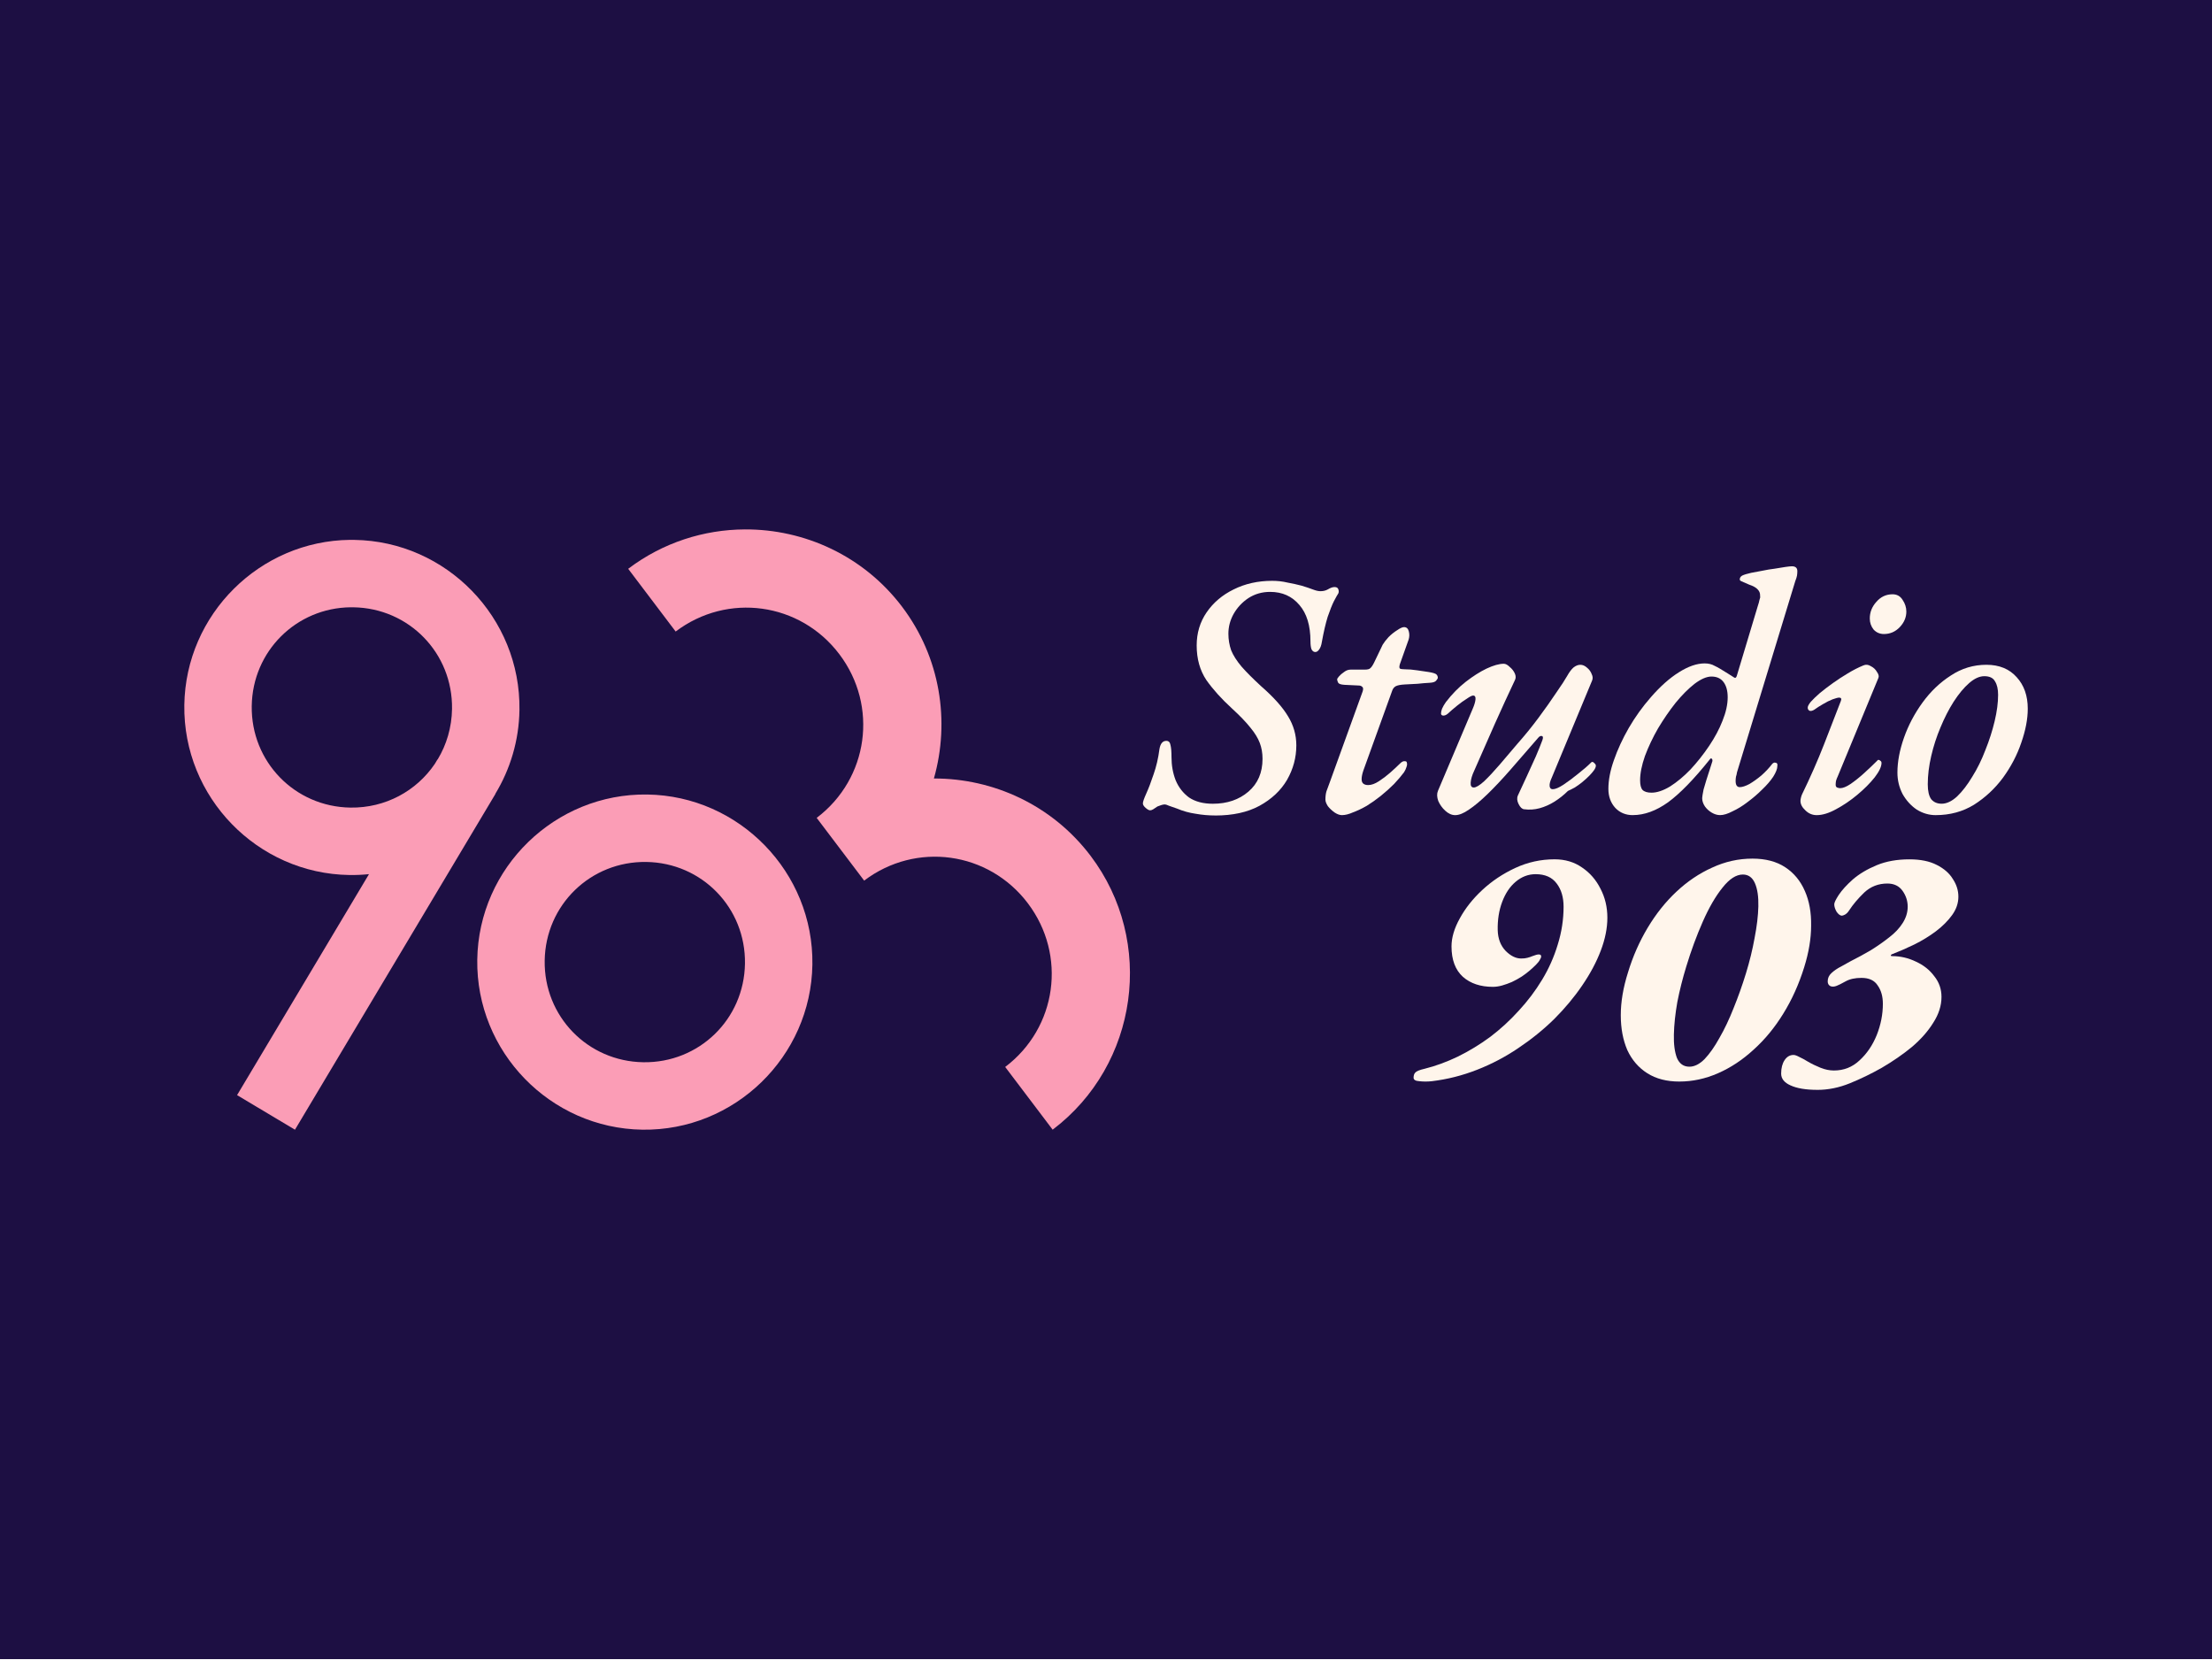
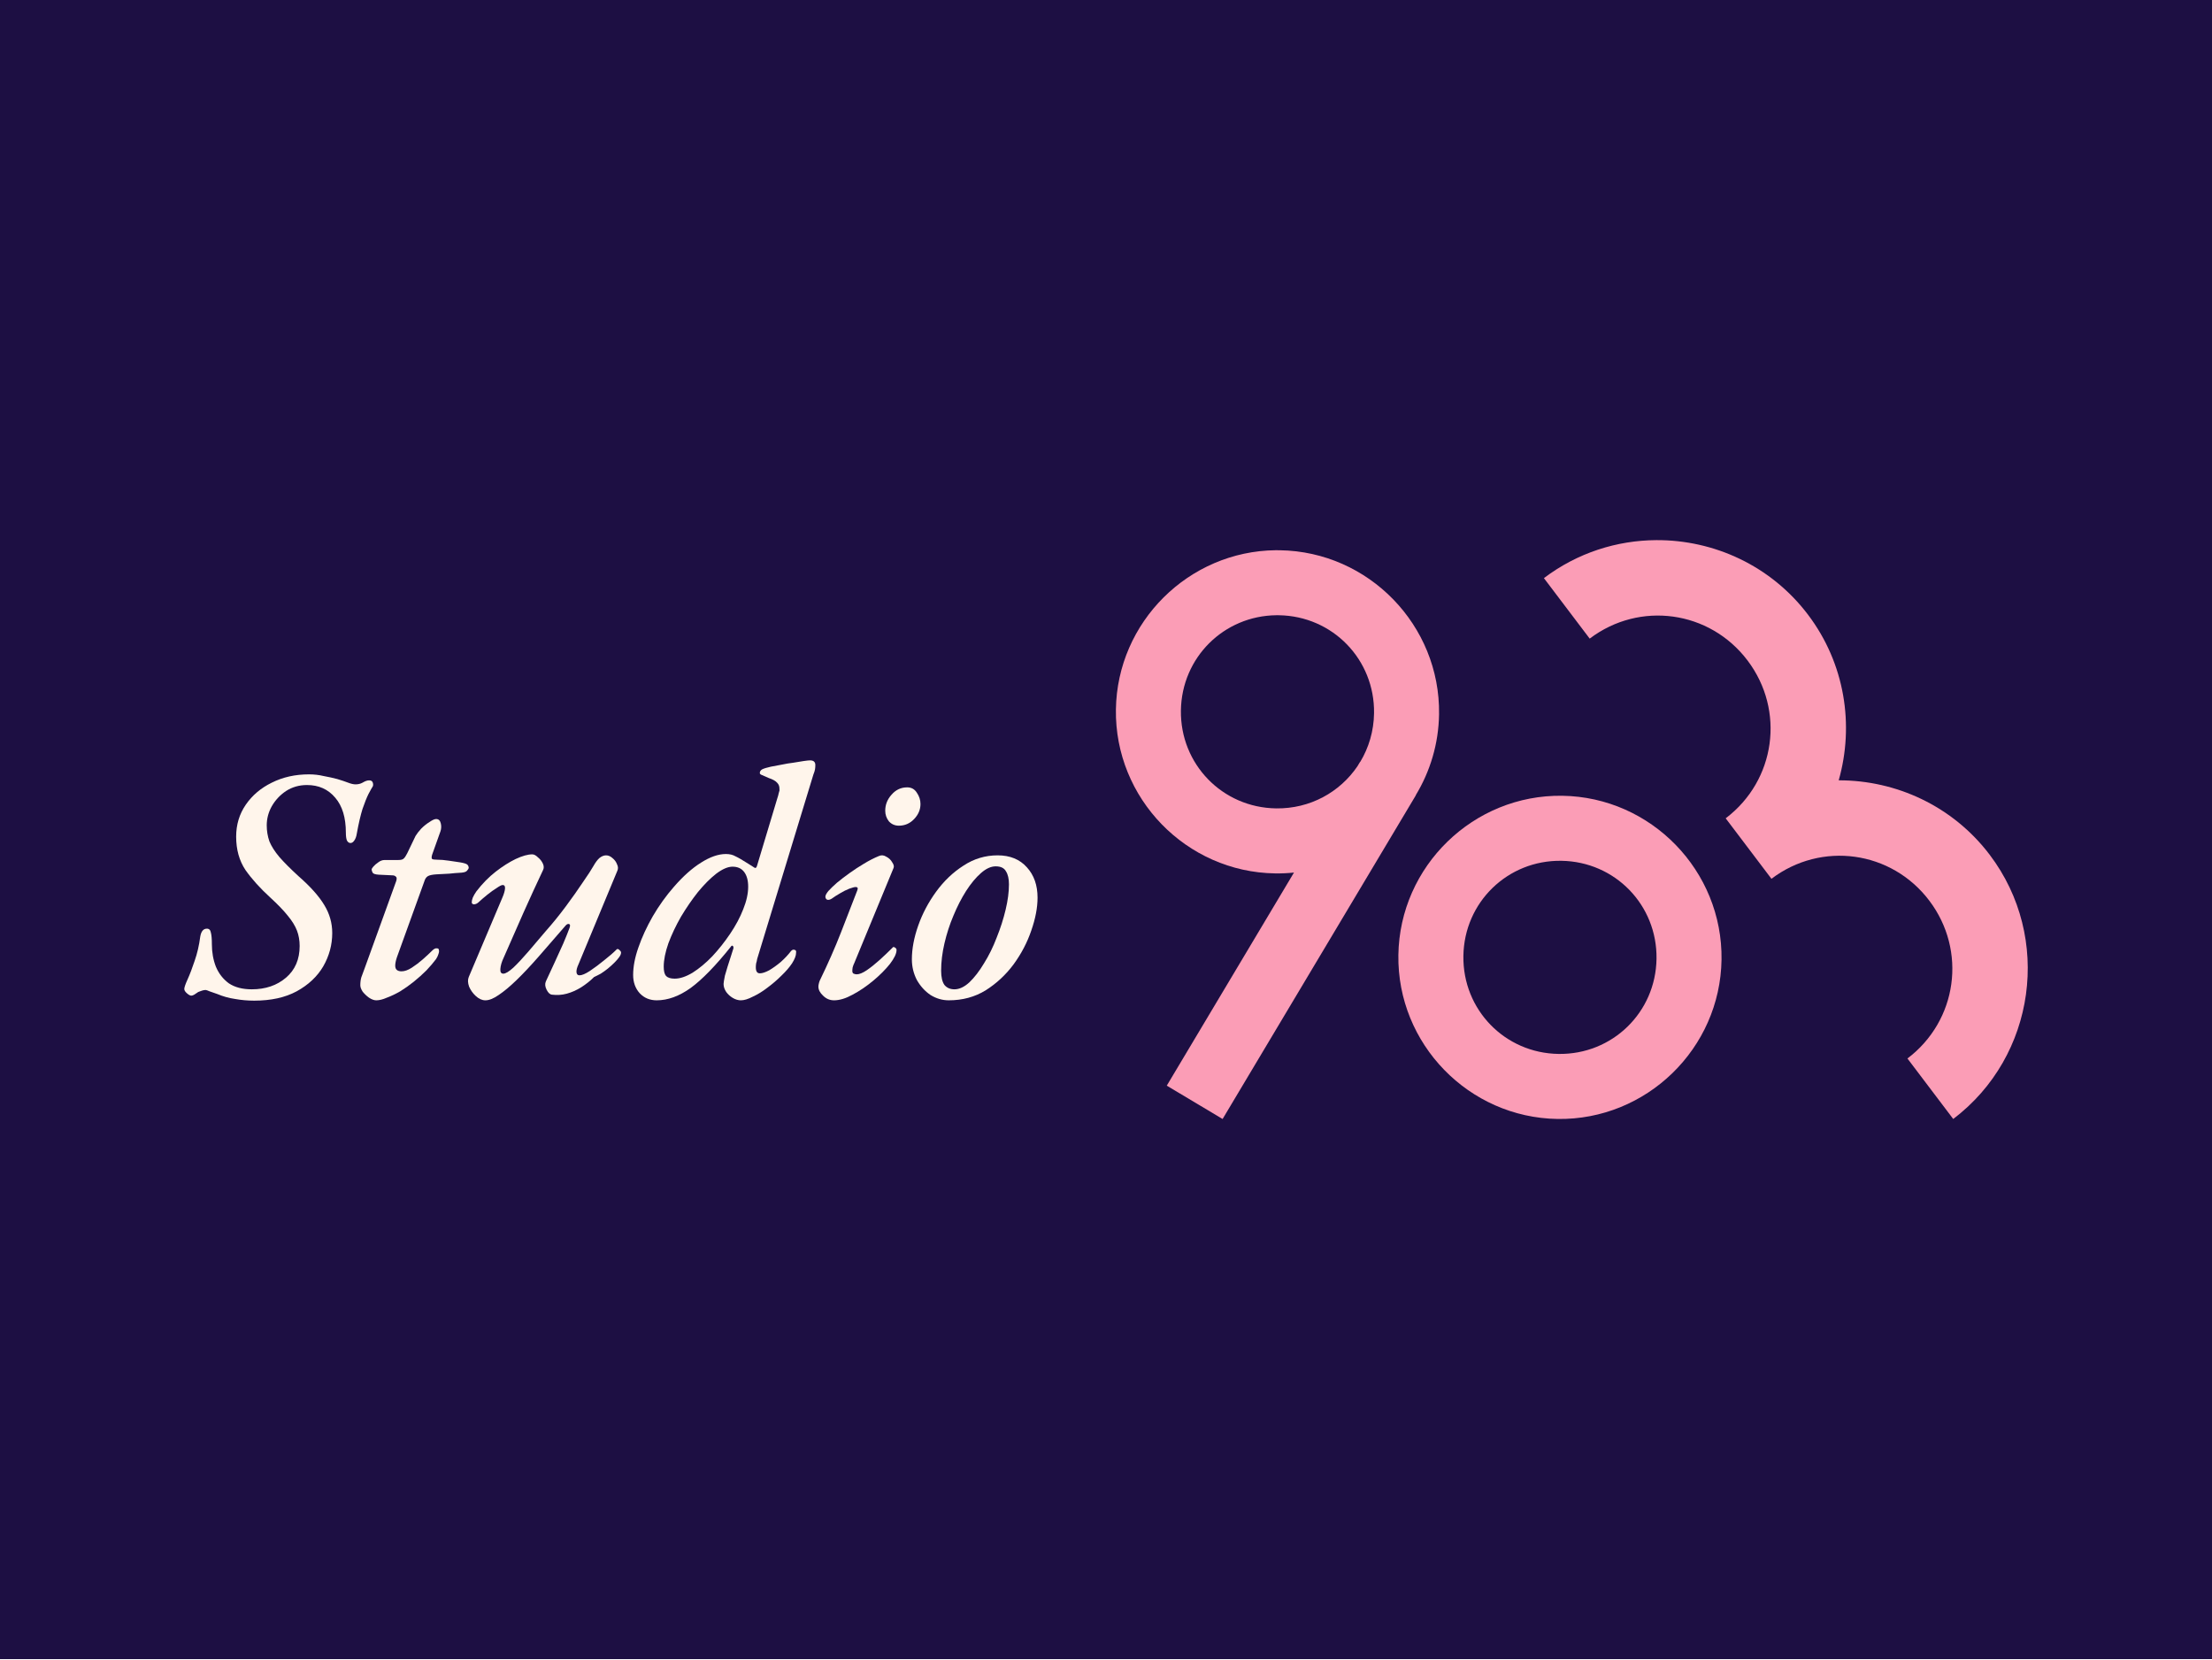
<svg xmlns="http://www.w3.org/2000/svg" width="1200" height="900" version="1.1" viewBox="0 0 1200 900">
  <rect width="1200" height="900" fill="#1d0f43" />
-   <g transform="matrix(4.0001 0 0 4.0001 99.986 287.18)" fill="#fb9db6">
-     <path d="m62.789 35.952c-12.497-0.183-22.874 9.898-23.058 22.394-0.183 12.497 9.896 22.875 22.392 23.058 12.497 0.183 22.874-9.896 23.058-22.392 0.183-12.497-9.896-22.877-22.392-23.06zm-0.134 9.146c7.555 0.111 13.493 6.225 13.382 13.78-0.111 7.555-6.225 13.491-13.78 13.38-7.555-0.111-13.493-6.223-13.382-13.778 0.111-7.555 6.225-13.493 13.78-13.382z" />
-     <path d="m76.017 5.6692e-4c-5.532 0.027-11.094 1.767-15.818 5.342l6.438 8.508c7.029-5.32 16.879-3.957 22.199 3.072 5.312 7.019 3.959 16.853-3.045 22.177-0.009 0.007-0.019 0.014-0.028 0.021l6.439 8.507c7.028-5.32 16.879-3.957 22.198 3.072 5.32 7.029 3.958 16.88-3.072 22.199l6.438 8.507c11.627-8.799 13.941-25.52 5.141-37.144-5.207-6.88-13.189-10.499-21.246-10.483 2.204-7.751 0.889-16.414-4.318-23.295-5.224-6.903-13.24-10.523-21.325-10.483z" />
-     <path d="m22.476 1.418c-12.234 0.134-22.294 10.092-22.474 22.393-0.183 12.497 9.896 22.875 22.392 23.058 0.896 0.013 1.781-0.028 2.652-0.118l-17.89 29.968 7.852 4.689 27.186-45.533-0.017-0.009c2.022-3.335 3.215-7.226 3.275-11.385 0.183-12.497-9.896-22.875-22.392-23.058-0.195-0.002-0.391-0.007-0.585-0.004zm0.097 9.144c0.117-0.001 0.235-5e-4 0.353 0.001 7.555 0.111 13.493 6.225 13.382 13.78-0.037 2.52-0.745 4.858-1.948 6.853l-0.019-0.01-0.368 0.615c-2.472 3.645-6.67 5.994-11.446 5.924-7.555-0.111-13.493-6.225-13.382-13.78 0.109-7.437 6.036-13.308 13.428-13.384z" />
-   </g>
-   <g transform="matrix(.29241 0 0 .29241 1.1543 157.01)">
-     <g transform="matrix(13.68 0 0 13.68 338 445.18)" fill="#fff5eb">
-       <path d="m169.19 74.828c-0.593 0.062-1.154 0.062-1.684 0-0.53-0.031-0.795-0.188-0.795-0.469 0-0.312 0.078-0.547 0.234-0.703 0.156-0.188 0.577-0.359 1.263-0.516 1.496-0.375 2.992-0.922 4.489-1.641 1.527-0.75 2.993-1.64 4.395-2.671 1.403-1.062 2.697-2.25 3.882-3.562 1.216-1.312 2.275-2.719 3.18-4.218 0.904-1.5 1.605-3.078 2.104-4.734 0.53-1.687 0.795-3.406 0.795-5.156 0-1.281-0.312-2.328-0.935-3.14-0.624-0.844-1.575-1.265-2.853-1.265-0.998 0-1.902 0.344-2.712 1.031-0.78 0.656-1.387 1.562-1.824 2.718-0.436 1.156-0.639 2.437-0.608 3.843 0.031 1.156 0.39 2.094 1.076 2.812 0.686 0.687 1.387 1.031 2.104 1.031 0.343 0 0.624-0.031 0.842-0.094 0.249-0.062 0.483-0.141 0.701-0.234 0.78-0.312 1.169-0.297 1.169 0.047 0 0.125-0.062 0.281-0.187 0.469-0.093 0.188-0.265 0.406-0.514 0.656-0.624 0.625-1.263 1.156-1.917 1.593-0.437 0.281-0.889 0.531-1.357 0.75-0.436 0.187-0.872 0.344-1.309 0.469-0.436 0.125-0.857 0.187-1.262 0.187-1.684 0-3.04-0.453-4.069-1.359-1.029-0.937-1.543-2.312-1.543-4.125 0-1.187 0.374-2.453 1.122-3.796 0.749-1.375 1.762-2.656 3.04-3.843 1.309-1.219 2.806-2.219 4.489-3 1.684-0.781 3.46-1.172 5.331-1.172 1.434 0 2.681 0.375 3.741 1.125 1.06 0.719 1.886 1.672 2.478 2.859 0.624 1.187 0.936 2.5 0.936 3.937 0 1.406-0.297 2.89-0.889 4.453s-1.434 3.14-2.525 4.734c-1.06 1.562-2.323 3.078-3.788 4.546-1.465 1.437-3.086 2.75-4.863 3.937-1.746 1.187-3.616 2.172-5.612 2.953-1.995 0.781-4.037 1.297-6.125 1.547z" />
-       <path d="m202.76 74.875c-1.714 0-3.164-0.375-4.348-1.125-1.185-0.75-2.089-1.797-2.713-3.14-0.592-1.375-0.888-2.953-0.888-4.734 0-1.812 0.327-3.75 0.982-5.812 0.655-2.156 1.543-4.171 2.665-6.046 1.123-1.875 2.416-3.5 3.882-4.875 1.496-1.406 3.117-2.5 4.863-3.281 1.746-0.812 3.569-1.219 5.471-1.219 1.777 0 3.258 0.391 4.442 1.172 1.185 0.781 2.074 1.859 2.666 3.234 0.592 1.344 0.873 2.906 0.842 4.687 0 1.75-0.312 3.625-0.936 5.624-0.717 2.312-1.667 4.421-2.852 6.327-1.154 1.875-2.494 3.5-4.022 4.874-1.496 1.375-3.102 2.437-4.816 3.187-1.715 0.75-3.461 1.125-5.238 1.125zm1.357-2.015c0.685 0 1.371-0.344 2.057-1.031 0.686-0.719 1.356-1.672 2.011-2.859 0.686-1.187 1.325-2.531 1.917-4.031 0.624-1.531 1.185-3.109 1.684-4.734 0.498-1.625 0.888-3.218 1.169-4.781 0.311-1.594 0.483-3.031 0.514-4.312 0.031-1.312-0.125-2.359-0.468-3.14-0.343-0.781-0.888-1.172-1.636-1.172-0.904 0-1.824 0.594-2.759 1.781-0.935 1.156-1.824 2.687-2.666 4.593-0.841 1.906-1.59 3.937-2.244 6.093-0.499 1.625-0.904 3.234-1.216 4.828-0.281 1.594-0.437 3.062-0.468 4.406-0.031 1.312 0.109 2.375 0.421 3.187 0.343 0.781 0.904 1.172 1.684 1.172z" />
-       <path d="m221.47 76c-1.559 0-2.774-0.203-3.647-0.609-0.842-0.375-1.263-0.906-1.263-1.593 0-0.75 0.156-1.359 0.468-1.828s0.717-0.703 1.216-0.703c0.187 0 0.452 0.094 0.795 0.281 0.342 0.156 0.717 0.359 1.122 0.609 0.53 0.312 1.107 0.594 1.73 0.844 0.624 0.25 1.231 0.375 1.824 0.375 1.34 0 2.494-0.453 3.46-1.359 0.998-0.906 1.777-2.047 2.338-3.421 0.561-1.406 0.842-2.828 0.842-4.265 0-1-0.234-1.828-0.701-2.484-0.437-0.688-1.17-1.031-2.198-1.031-0.873 0-1.59 0.156-2.151 0.469s-0.967 0.516-1.216 0.609c-0.312 0.125-0.592 0.141-0.842 0.047-0.249-0.125-0.374-0.344-0.374-0.656 0-0.437 0.171-0.812 0.514-1.125 0.375-0.344 0.811-0.64 1.31-0.89 0.499-0.281 0.919-0.516 1.262-0.703 0.936-0.469 1.855-0.969 2.759-1.5 0.904-0.562 1.73-1.141 2.479-1.734 0.779-0.594 1.387-1.234 1.823-1.922 0.468-0.719 0.702-1.469 0.702-2.25 0-0.781-0.234-1.5-0.702-2.156-0.467-0.656-1.153-0.984-2.057-0.984-1.216 0-2.26 0.406-3.133 1.219-0.842 0.812-1.528 1.625-2.058 2.437-0.156 0.25-0.343 0.437-0.561 0.562-0.187 0.094-0.327 0.141-0.421 0.141-0.218 0-0.452-0.172-0.701-0.515-0.218-0.375-0.327-0.719-0.327-1.031 0-0.219 0.202-0.64 0.607-1.265 0.437-0.656 1.076-1.359 1.918-2.109 0.873-0.75 1.948-1.391 3.226-1.922 1.278-0.531 2.759-0.797 4.443-0.797 1.496 0 2.727 0.25 3.694 0.75 0.997 0.5 1.73 1.141 2.198 1.922 0.498 0.75 0.748 1.547 0.748 2.39 0 0.875-0.281 1.703-0.842 2.484s-1.294 1.516-2.198 2.203c-0.873 0.656-1.839 1.25-2.899 1.781-1.029 0.5-2.026 0.937-2.993 1.312-0.124 0.031-0.202 0.094-0.234 0.188 0 0.062 0.063 0.094 0.188 0.094 1.122 0 2.197 0.25 3.226 0.75 1.029 0.469 1.855 1.125 2.479 1.969 0.654 0.812 0.982 1.75 0.982 2.812 0 1.187-0.375 2.359-1.123 3.515-0.717 1.156-1.683 2.25-2.899 3.281-1.216 1-2.572 1.937-4.068 2.812-1.434 0.812-2.884 1.515-4.349 2.109s-2.931 0.89-4.396 0.89z" />
-       <path d="m139.82 38.793c-0.904 0-1.793-0.078-2.665-0.234-0.873-0.125-1.715-0.359-2.526-0.703-0.436-0.156-0.795-0.281-1.075-0.375-0.281-0.125-0.468-0.187-0.561-0.187-0.156 0-0.328 0.031-0.515 0.094s-0.358 0.125-0.514 0.188c-0.187 0.125-0.374 0.25-0.561 0.375-0.156 0.094-0.296 0.141-0.421 0.141-0.156 0-0.359-0.109-0.608-0.328-0.249-0.219-0.374-0.422-0.374-0.609 0-0.219 0.156-0.672 0.468-1.359 0.311-0.687 0.639-1.547 0.982-2.578 0.374-1.062 0.639-2.203 0.795-3.421 0.124-0.75 0.436-1.125 0.935-1.125 0.312 0 0.499 0.188 0.561 0.562 0.093 0.344 0.14 0.89 0.14 1.64 0 1.125 0.187 2.172 0.561 3.14 0.406 0.969 1.014 1.75 1.824 2.344 0.842 0.562 1.917 0.844 3.227 0.844 1.933 0 3.538-0.547 4.816-1.64s1.917-2.578 1.917-4.453c0-0.781-0.124-1.5-0.374-2.156-0.249-0.656-0.67-1.344-1.262-2.062-0.593-0.75-1.434-1.625-2.525-2.625-1.403-1.281-2.557-2.562-3.461-3.843-0.873-1.312-1.309-2.875-1.309-4.687 0-1.687 0.452-3.187 1.356-4.5 0.904-1.312 2.12-2.344 3.647-3.093 1.559-0.781 3.305-1.172 5.238-1.172 0.717 0 1.403 0.078 2.057 0.234 0.686 0.125 1.325 0.266 1.918 0.422 0.623 0.187 1.137 0.359 1.543 0.516 0.405 0.156 0.748 0.234 1.028 0.234 0.375 0 0.702-0.078 0.982-0.234 0.156-0.094 0.312-0.172 0.468-0.234 0.156-0.062 0.312-0.094 0.468-0.094 0.28 0 0.452 0.109 0.514 0.328 0.062 0.187 0.062 0.359 0 0.516-0.125 0.187-0.327 0.547-0.608 1.078-0.249 0.5-0.53 1.203-0.842 2.109-0.28 0.906-0.545 2.047-0.794 3.421-0.063 0.438-0.188 0.781-0.375 1.031-0.155 0.219-0.327 0.328-0.514 0.328-0.218 0-0.39-0.125-0.514-0.375-0.094-0.25-0.141-0.609-0.141-1.078 0-2.125-0.498-3.765-1.496-4.921-0.998-1.187-2.323-1.781-3.975-1.781-1.091 0-2.073 0.281-2.946 0.844-0.842 0.562-1.512 1.281-2.011 2.156-0.467 0.844-0.701 1.734-0.701 2.672 0 0.781 0.125 1.531 0.374 2.25 0.281 0.687 0.748 1.422 1.403 2.203 0.655 0.75 1.543 1.64 2.665 2.672 1.684 1.469 2.9 2.828 3.648 4.078 0.748 1.219 1.122 2.531 1.122 3.937 0 1.656-0.421 3.218-1.262 4.687-0.842 1.437-2.089 2.609-3.741 3.515-1.621 0.875-3.617 1.312-5.986 1.312z" />
-       <path d="m157 38.746c-0.312 0-0.655-0.125-1.029-0.375-0.343-0.25-0.639-0.531-0.888-0.844-0.219-0.344-0.328-0.64-0.328-0.89 0-0.438 0.047-0.812 0.141-1.125 0.124-0.344 0.28-0.765 0.467-1.266l4.443-12.28c0.093-0.312 0.078-0.515-0.047-0.609-0.125-0.125-0.281-0.188-0.468-0.188l-1.964-0.094c-0.467-0.031-0.748-0.125-0.841-0.281-0.094-0.188-0.141-0.344-0.141-0.469 0-0.062 0.078-0.188 0.234-0.375 0.187-0.219 0.421-0.422 0.701-0.609 0.281-0.219 0.577-0.328 0.889-0.328h1.917c0.374 0 0.624-0.062 0.748-0.188 0.156-0.125 0.328-0.375 0.515-0.75l1.169-2.437c0.187-0.312 0.452-0.656 0.795-1.031 0.374-0.375 0.764-0.688 1.169-0.937 0.405-0.281 0.717-0.422 0.935-0.422 0.343 0 0.561 0.203 0.655 0.609 0.093 0.375 0.078 0.75-0.047 1.125l-1.169 3.281c-0.094 0.312-0.094 0.516 0 0.609 0.125 0.062 0.327 0.094 0.608 0.094 0.561 0 1.138 0.047 1.73 0.141 0.592 0.094 1.122 0.172 1.59 0.234 0.561 0.094 0.904 0.203 1.029 0.328 0.124 0.125 0.187 0.281 0.187 0.469 0 0.062-0.078 0.188-0.234 0.375-0.125 0.156-0.39 0.25-0.795 0.281-0.592 0.031-1.169 0.078-1.73 0.141-0.53 0.031-1.122 0.062-1.777 0.094-0.53 0.031-0.92 0.109-1.169 0.234-0.218 0.125-0.374 0.312-0.468 0.562l-3.928 10.874c-0.156 0.469-0.234 0.859-0.234 1.172 0 0.281 0.078 0.484 0.234 0.609s0.374 0.188 0.655 0.188c0.436 0 0.919-0.172 1.449-0.516s1.045-0.734 1.544-1.172c0.53-0.469 0.966-0.875 1.309-1.219 0.249-0.25 0.468-0.359 0.655-0.328 0.187 0 0.28 0.062 0.28 0.188 0.063 0.156 0.047 0.359-0.047 0.609-0.062 0.219-0.171 0.453-0.327 0.703-0.374 0.5-0.826 1.031-1.356 1.593-0.53 0.531-1.122 1.062-1.777 1.594-0.623 0.5-1.263 0.953-1.917 1.359-0.655 0.375-1.278 0.672-1.871 0.891-0.561 0.25-1.06 0.375-1.496 0.375z" />
-       <path d="m172.35 38.746c-0.468 0-0.92-0.203-1.356-0.609-0.406-0.375-0.717-0.812-0.936-1.312-0.187-0.531-0.202-0.984-0.046-1.359l4.723-11.155c0.218-0.5 0.342-0.922 0.374-1.266 0.031-0.344-0.078-0.515-0.328-0.515-0.156 0-0.436 0.141-0.841 0.422-0.406 0.25-0.842 0.562-1.31 0.937-0.467 0.375-0.904 0.75-1.309 1.125-0.187 0.156-0.39 0.234-0.608 0.234-0.187-0.031-0.281-0.125-0.281-0.281 0-0.188 0.047-0.406 0.141-0.656 0.124-0.281 0.296-0.578 0.514-0.89 0.842-1.094 1.746-2.015 2.712-2.765 0.967-0.75 1.902-1.344 2.806-1.781 0.935-0.437 1.715-0.656 2.338-0.656 0.25 0 0.515 0.141 0.795 0.422 0.312 0.25 0.546 0.547 0.702 0.89 0.155 0.344 0.155 0.656 0 0.937-0.873 1.843-1.777 3.812-2.713 5.906-0.904 2.062-1.839 4.187-2.805 6.374-0.281 0.594-0.437 1.125-0.468 1.594-0.031 0.437 0.109 0.656 0.421 0.656s0.779-0.281 1.403-0.844c0.623-0.594 1.325-1.344 2.104-2.25 0.779-0.906 1.59-1.859 2.432-2.859 0.997-1.125 1.948-2.297 2.852-3.515 0.904-1.219 1.699-2.344 2.385-3.375 0.717-1.031 1.216-1.797 1.496-2.297 0.281-0.5 0.562-0.875 0.842-1.125 0.312-0.25 0.624-0.375 0.935-0.375 0.312 0 0.608 0.125 0.889 0.375 0.312 0.25 0.53 0.547 0.654 0.89 0.156 0.312 0.172 0.609 0.047 0.891l-5.471 13.17c-0.218 0.469-0.312 0.844-0.281 1.125 0.032 0.281 0.172 0.422 0.421 0.422 0.343 0 0.826-0.203 1.45-0.609 0.655-0.438 1.325-0.937 2.011-1.5 0.717-0.562 1.294-1.062 1.73-1.5 0.062-0.062 0.109-0.094 0.14-0.094 0.125 0 0.234 0.062 0.328 0.188 0.124 0.094 0.187 0.203 0.187 0.328 0 0.188-0.094 0.406-0.281 0.656-0.156 0.219-0.374 0.469-0.655 0.75-0.28 0.281-0.592 0.562-0.935 0.844-0.312 0.25-0.639 0.484-0.982 0.703-0.343 0.188-0.655 0.344-0.935 0.469-0.53 0.531-1.138 1.016-1.824 1.453-0.655 0.406-1.325 0.703-2.011 0.89-0.685 0.188-1.387 0.234-2.104 0.141-0.28-0.031-0.53-0.266-0.748-0.703-0.218-0.438-0.249-0.828-0.094-1.172 0.374-0.812 0.78-1.687 1.216-2.625 0.437-0.937 0.842-1.828 1.216-2.671 0.374-0.875 0.67-1.609 0.888-2.203 0.125-0.344 0.094-0.531-0.093-0.562-0.156-0.031-0.312 0.047-0.468 0.234-1.371 1.594-2.634 3.046-3.787 4.359-1.123 1.281-2.151 2.375-3.087 3.281-0.935 0.906-1.777 1.609-2.525 2.109-0.717 0.5-1.34 0.75-1.87 0.75z" />
-       <path d="m196.45 38.746c-0.966 0-1.761-0.328-2.385-0.984-0.623-0.688-0.935-1.547-0.935-2.578 0-1.187 0.25-2.484 0.748-3.89 0.499-1.437 1.169-2.89 2.011-4.359 0.873-1.5 1.871-2.89 2.993-4.171 1.278-1.469 2.541-2.594 3.788-3.375 1.278-0.812 2.447-1.219 3.507-1.219 0.53 0 0.982 0.109 1.356 0.328 0.405 0.187 0.998 0.531 1.777 1.031 0.499 0.312 0.795 0.5 0.888 0.562 0.094 0.031 0.125 0.047 0.094 0.047 0.125 0 0.218-0.125 0.281-0.375l2.805-9.327c0.125-0.375 0.203-0.656 0.234-0.844 0.062-0.187 0.094-0.297 0.094-0.328 0.031-0.062 0.031-0.109 0-0.141v-0.187c0-0.312-0.11-0.578-0.328-0.797-0.218-0.25-0.608-0.469-1.169-0.656-0.592-0.25-0.951-0.406-1.075-0.469-0.125-0.062-0.187-0.141-0.187-0.234 0-0.219 0.109-0.391 0.327-0.516 0.249-0.125 0.655-0.25 1.216-0.375 0.436-0.094 0.935-0.187 1.496-0.281 0.592-0.125 1.154-0.219 1.684-0.281 0.561-0.094 1.044-0.172 1.449-0.234 0.437-0.062 0.733-0.094 0.889-0.094 0.498 0 0.748 0.219 0.748 0.656 0 0.219-0.016 0.422-0.047 0.609s-0.109 0.437-0.234 0.75l-7.902 25.919c-0.032 0.219-0.078 0.422-0.141 0.609-0.031 0.188-0.047 0.375-0.047 0.562 0 0.562 0.188 0.844 0.562 0.844 0.343 0 0.779-0.141 1.309-0.422 0.53-0.312 1.075-0.703 1.637-1.172 0.561-0.5 1.044-1.016 1.449-1.547 0.094-0.094 0.156-0.141 0.187-0.141 0.031-0.031 0.078-0.047 0.141-0.047 0.311 0 0.436 0.156 0.374 0.469 0 0.375-0.187 0.859-0.561 1.453-0.375 0.562-0.873 1.141-1.497 1.734-0.592 0.594-1.247 1.156-1.964 1.687-0.686 0.531-1.372 0.953-2.057 1.266-0.655 0.344-1.216 0.515-1.684 0.515-0.374 0-0.748-0.109-1.122-0.328-0.374-0.219-0.686-0.5-0.935-0.844-0.25-0.375-0.374-0.75-0.374-1.125 0-0.156 0.062-0.547 0.187-1.172 0.093-0.344 0.218-0.766 0.374-1.266 0.156-0.5 0.311-0.984 0.467-1.453s0.265-0.812 0.328-1.031c0.062-0.219 0.062-0.203 0 0.047 0.062-0.219 0.046-0.375-0.047-0.469-0.094-0.094-0.187-0.062-0.281 0.094-2.151 2.687-4.037 4.625-5.658 5.812-1.621 1.156-3.211 1.734-4.77 1.734zm2.525-3.046c0.749 0 1.59-0.281 2.526-0.844 0.935-0.594 1.855-1.359 2.759-2.297 0.904-0.969 1.745-2.031 2.525-3.187 0.779-1.156 1.387-2.297 1.823-3.421 0.468-1.156 0.702-2.219 0.702-3.187 0-0.875-0.187-1.562-0.561-2.062-0.374-0.5-0.92-0.75-1.637-0.75-0.655 0-1.418 0.328-2.291 0.984-0.842 0.656-1.699 1.515-2.572 2.578-0.842 1.062-1.637 2.219-2.385 3.468-0.717 1.25-1.309 2.5-1.777 3.75-0.436 1.25-0.655 2.344-0.655 3.281 0 0.625 0.109 1.062 0.328 1.312 0.249 0.25 0.654 0.375 1.215 0.375z" />
-       <path d="m221.38 38.746c-0.592 0-1.107-0.219-1.543-0.656-0.437-0.406-0.655-0.828-0.655-1.266 0-0.125 0.016-0.25 0.047-0.375 0.031-0.156 0.078-0.312 0.14-0.469 1.154-2.375 2.151-4.64 2.993-6.796 0.842-2.187 1.606-4.156 2.291-5.906 0.125-0.312 0.047-0.469-0.233-0.469-0.156 0-0.452 0.078-0.889 0.234-0.405 0.156-0.842 0.375-1.309 0.656-0.437 0.25-0.826 0.5-1.169 0.75-0.25 0.156-0.468 0.203-0.655 0.141-0.156-0.094-0.234-0.234-0.234-0.422s0.141-0.453 0.421-0.797c0.312-0.344 0.717-0.734 1.216-1.172 0.53-0.438 1.122-0.891 1.777-1.359s1.325-0.906 2.011-1.312c0.717-0.438 1.418-0.797 2.104-1.078 0.343-0.156 0.686-0.125 1.029 0.094 0.374 0.188 0.654 0.453 0.841 0.797 0.219 0.312 0.281 0.578 0.187 0.797l-5.517 13.358c-0.094 0.188-0.172 0.391-0.234 0.609-0.031 0.188-0.047 0.359-0.047 0.516 0 0.188 0.062 0.312 0.187 0.375 0.156 0.062 0.296 0.094 0.421 0.094 0.374 0 0.842-0.188 1.403-0.562 0.592-0.406 1.2-0.89 1.823-1.453 0.655-0.594 1.247-1.156 1.777-1.687 0.063-0.094 0.125-0.141 0.187-0.141 0.094 0 0.188 0.047 0.281 0.141 0.094 0.062 0.14 0.156 0.14 0.281 0 0.5-0.311 1.156-0.935 1.968-0.623 0.781-1.403 1.562-2.338 2.344s-1.902 1.437-2.899 1.968c-0.967 0.531-1.84 0.797-2.619 0.797zm9.119-24.56c-0.561 0-1.029-0.203-1.403-0.609-0.343-0.437-0.515-0.937-0.515-1.5 0-0.844 0.297-1.594 0.889-2.25 0.592-0.687 1.325-1.031 2.198-1.031 0.592 0 1.044 0.25 1.356 0.75 0.343 0.5 0.514 1.031 0.514 1.594 0 0.781-0.296 1.484-0.888 2.109-0.593 0.625-1.31 0.937-2.151 0.937z" />
-       <path d="m237.52 38.746c-0.905 0-1.762-0.25-2.572-0.75-0.78-0.531-1.419-1.234-1.918-2.109-0.467-0.906-0.701-1.875-0.701-2.906 0-1.468 0.296-3.046 0.888-4.734 0.593-1.687 1.434-3.281 2.526-4.781 1.091-1.5 2.369-2.719 3.834-3.656 1.465-0.969 3.071-1.453 4.817-1.453 1.745 0 3.117 0.562 4.115 1.687 0.997 1.094 1.496 2.515 1.496 4.265 0 1.406-0.296 2.953-0.888 4.64-0.562 1.656-1.388 3.234-2.479 4.734-1.091 1.469-2.4 2.687-3.928 3.656-1.527 0.937-3.258 1.406-5.19 1.406zm0.794-1.547c0.686 0 1.388-0.328 2.105-0.984 0.717-0.688 1.403-1.578 2.057-2.672 0.686-1.094 1.278-2.297 1.777-3.609 0.53-1.312 0.951-2.625 1.263-3.937 0.312-1.312 0.467-2.5 0.467-3.562 0-0.781-0.14-1.39-0.42-1.828-0.25-0.469-0.733-0.703-1.45-0.703-0.655 0-1.341 0.312-2.058 0.937-0.717 0.625-1.418 1.469-2.104 2.531-0.655 1.031-1.247 2.187-1.777 3.468-0.53 1.25-0.951 2.547-1.262 3.89-0.312 1.344-0.468 2.625-0.468 3.843 0 0.906 0.156 1.578 0.468 2.015 0.343 0.406 0.81 0.609 1.402 0.609z" />
-     </g>
-   </g>
+   <path d="m847.55 431.67c-48.204-0.705-88.23 38.179-88.94 86.378-0.706 48.204 38.17 88.234 86.371 88.94 48.204 0.705 88.23-38.17 88.94-86.371 0.705-48.204-38.17-88.241-86.371-88.947zm-0.516 35.278c29.14 0.427 52.045 24.012 51.617 53.152-0.427 29.14-24.012 52.038-53.152 51.61-29.14-0.427-52.045-24.003-51.617-53.145 0.426-29.14 24.012-52.045 53.152-51.617z" fill="#fb9db6" stroke-width="3.857" />
+   <path d="m898.58 293c-21.337 0.105-42.792 6.817-61.013 20.607l24.833 32.815c27.111-20.519 65.106-15.261 85.626 11.851 20.491 27.075 15.273 65.006-11.746 85.541-0.035 0.028-0.072 0.052-0.108 0.08l24.835 32.815c27.11-20.52 65.106-15.261 85.622 11.851 20.52 27.111 15.267 65.11-11.849 85.626l24.833 32.811c44.848-33.941 53.773-98.436 19.83-143.27-20.084-26.538-50.873-40.497-81.95-40.435 8.501-29.896 3.429-63.312-16.656-89.854-20.152-26.626-51.07-40.589-82.255-40.435z" fill="#fb9db6" stroke-width="3.857" />
+   <path d="m692.06 298.47c-47.189 0.516-85.993 38.927-86.687 86.375-0.706 48.204 38.171 88.234 86.371 88.94 3.457 0.051 6.869-0.11 10.23-0.454l-69.006 115.59 30.286 18.086 104.86-175.63-0.066-0.035c7.801-12.862 12.399-27.871 12.634-43.914 0.705-48.204-38.171-88.234-86.371-88.94-0.754-9e-3 -1.508-0.025-2.257-0.016zm0.374 35.269c0.452-4e-3 0.908-2e-3 1.363 5e-3 29.14 0.427 52.045 24.01 51.617 53.152-0.142 9.721-2.873 18.738-7.515 26.435l-0.075-0.04-1.418 2.372c-9.535 14.06-25.726 23.121-44.15 22.852-29.14-0.427-52.045-24.011-51.617-53.152 0.42-28.686 23.284-51.332 51.795-51.625z" fill="#fb9db6" stroke-width="3.857" />
+   <path d="m137.85 542.81c-3.487 0-6.916-0.301-10.279-0.904-3.367-0.482-6.615-1.386-9.743-2.712-1.682-0.602-3.067-1.085-4.146-1.446-1.084-0.482-1.805-0.723-2.164-0.723-0.602 0-1.265 0.12-1.986 0.361-0.721 0.241-1.381 0.482-1.983 0.723-0.721 0.482-1.443 0.964-2.164 1.446-0.602 0.362-1.142 0.543-1.624 0.543-0.602 0-1.385-0.422-2.345-1.266-0.96-0.844-1.443-1.627-1.443-2.35 0-0.844 0.602-2.591 1.805-5.243 1.2-2.651 2.465-5.966 3.788-9.943 1.443-4.098 2.465-8.497 3.067-13.197 0.478-2.893 1.682-4.339 3.607-4.339 1.204 0 1.925 0.723 2.164 2.17 0.359 1.326 0.54 3.435 0.54 6.327 0 4.339 0.721 8.376 2.164 12.113 1.566 3.736 3.911 6.749 7.035 9.039 3.248 2.169 7.394 3.254 12.447 3.254 7.456 0 13.647-2.109 18.576-6.327 4.929-4.218 7.394-9.944 7.394-17.175 0-3.013-0.478-5.785-1.443-8.316-0.96-2.531-2.584-5.182-4.868-7.954-2.287-2.893-5.531-6.268-9.739-10.124-5.412-4.941-9.863-9.883-13.35-14.824-3.367-5.062-5.049-11.088-5.049-18.079 0-6.508 1.744-12.293 5.23-17.355 3.487-5.062 8.177-9.039 14.067-11.932 6.013-3.013 12.748-4.52 20.204-4.52 2.766 0 5.412 0.301 7.934 0.904 2.646 0.482 5.111 1.024 7.398 1.627 2.403 0.723 4.386 1.386 5.952 1.989 1.562 0.603 2.885 0.904 3.965 0.904 1.446 0 2.708-0.301 3.788-0.904 0.602-0.362 1.204-0.663 1.805-0.904 0.602-0.241 1.203-0.362 1.805-0.362 1.08 0 1.744 0.422 1.983 1.266 0.239 0.723 0.239 1.386 0 1.989-0.482 0.723-1.261 2.109-2.345 4.158-0.96 1.928-2.044 4.64-3.248 8.135-1.08 3.495-2.102 7.895-3.063 13.197-0.243 1.688-0.725 3.013-1.446 3.978-0.598 0.844-1.261 1.266-1.983 1.266-0.841 0-1.504-0.482-1.983-1.446-0.363-0.964-0.544-2.35-0.544-4.158 0-8.196-1.921-14.523-5.77-18.982-3.85-4.58-8.96-6.87-15.332-6.87-4.208 0-7.996 1.085-11.363 3.254-3.248 2.169-5.832 4.941-7.757 8.316-1.801 3.254-2.704 6.689-2.704 10.305 0 3.013 0.482 5.905 1.443 8.678 1.084 2.651 2.885 5.484 5.412 8.497 2.526 2.893 5.952 6.327 10.279 10.305 6.495 5.665 11.186 10.907 14.071 15.729 2.885 4.7 4.328 9.762 4.328 15.186 0 6.388-1.624 12.414-4.868 18.079-3.248 5.544-8.058 10.064-14.43 13.559-6.253 3.375-13.952 5.062-23.089 5.062z" fill="#fff5eb" stroke-width=".282" />
+   <path d="m204.13 542.63c-1.204 0-2.526-0.482-3.969-1.446-1.323-0.964-2.465-2.049-3.425-3.254-0.845-1.326-1.265-2.47-1.265-3.435 0-1.688 0.181-3.134 0.544-4.339 0.478-1.326 1.08-2.953 1.801-4.881l17.138-47.366c0.359-1.205 0.301-1.988-0.181-2.35-0.482-0.482-1.084-0.723-1.805-0.723l-7.576-0.361c-1.801-0.12-2.885-0.482-3.244-1.085-0.363-0.723-0.544-1.326-0.544-1.808 0-0.241 0.301-0.723 0.903-1.446 0.721-0.844 1.624-1.627 2.704-2.35 1.084-0.844 2.226-1.266 3.429-1.266h7.394c1.443 0 2.407-0.241 2.885-0.723 0.602-0.482 1.265-1.446 1.986-2.893l4.509-9.401c0.721-1.205 1.744-2.531 3.067-3.977 1.443-1.446 2.947-2.652 4.509-3.616 1.562-1.085 2.766-1.627 3.607-1.627 1.323 0 2.164 0.783 2.526 2.35 0.359 1.446 0.301 2.893-0.181 4.339l-4.509 12.655c-0.363 1.205-0.363 1.989 0 2.35 0.482 0.241 1.261 0.362 2.345 0.362 2.164 0 4.39 0.181 6.673 0.542 2.284 0.361 4.328 0.663 6.133 0.904 2.164 0.362 3.487 0.783 3.969 1.266 0.478 0.482 0.721 1.085 0.721 1.808 0 0.241-0.301 0.723-0.903 1.446-0.482 0.602-1.504 0.964-3.067 1.085-2.284 0.12-4.509 0.301-6.673 0.542-2.044 0.12-4.328 0.241-6.854 0.361-2.044 0.121-3.549 0.422-4.509 0.904-0.841 0.482-1.443 1.205-1.805 2.169l-15.151 41.944c-0.602 1.808-0.903 3.314-0.903 4.52 0 1.085 0.301 1.868 0.903 2.35s1.443 0.723 2.526 0.723c1.682 0 3.545-0.663 5.589-1.989 2.044-1.326 4.031-2.832 5.956-4.52 2.044-1.808 3.726-3.375 5.049-4.7 0.96-0.964 1.805-1.386 2.526-1.266 0.721 0 1.08 0.241 1.08 0.723 0.243 0.602 0.181 1.386-0.181 2.35-0.239 0.844-0.66 1.748-1.261 2.712-1.443 1.928-3.186 3.977-5.23 6.146-2.044 2.049-4.328 4.098-6.854 6.147-2.403 1.929-4.872 3.676-7.394 5.243-2.526 1.446-4.929 2.591-7.217 3.435-2.164 0.964-4.089 1.446-5.77 1.446z" fill="#fff5eb" stroke-width=".282" />
+   <path d="m263.32 542.63c-1.805 0-3.549-0.783-5.23-2.35-1.566-1.446-2.766-3.134-3.61-5.062-0.721-2.049-0.779-3.797-0.177-5.243l18.218-43.027c0.841-1.928 1.319-3.555 1.443-4.881 0.12-1.326-0.301-1.988-1.265-1.988-0.602 0-1.682 0.542-3.244 1.627-1.566 0.964-3.248 2.169-5.053 3.616-1.801 1.446-3.487 2.893-5.049 4.339-0.721 0.602-1.504 0.904-2.345 0.904-0.721-0.12-1.084-0.482-1.084-1.085 0-0.723 0.181-1.567 0.544-2.531 0.478-1.085 1.142-2.229 1.983-3.435 3.248-4.218 6.735-7.774 10.461-10.666 3.73-2.893 7.336-5.182 10.823-6.87 3.607-1.687 6.615-2.531 9.018-2.531 0.964 0 1.986 0.542 3.067 1.627 1.204 0.964 2.106 2.109 2.708 3.435 0.598 1.326 0.598 2.531 0 3.616-3.367 7.111-6.854 14.704-10.465 22.779-3.487 7.955-7.094 16.15-10.819 24.587-1.084 2.29-1.686 4.339-1.805 6.147-0.12 1.687 0.42 2.531 1.624 2.531s3.005-1.085 5.412-3.254c2.403-2.29 5.111-5.182 8.116-8.678 3.005-3.495 6.133-7.171 9.381-11.028 3.846-4.339 7.514-8.858 11.001-13.559 3.487-4.7 6.553-9.039 9.2-13.017 2.766-3.977 4.69-6.93 5.77-8.858 1.084-1.929 2.168-3.375 3.248-4.339 1.204-0.964 2.407-1.446 3.607-1.446 1.204 0 2.345 0.482 3.429 1.446 1.204 0.964 2.044 2.109 2.523 3.435 0.602 1.205 0.663 2.35 0.181 3.435l-21.103 50.801c-0.841 1.808-1.203 3.254-1.084 4.339 0.123 1.085 0.663 1.627 1.624 1.627 1.323 0 3.186-0.783 5.593-2.35 2.526-1.688 5.111-3.616 7.757-5.785 2.766-2.169 4.991-4.097 6.673-5.785 0.239-0.241 0.42-0.361 0.54-0.361 0.482 0 0.903 0.241 1.265 0.723 0.478 0.361 0.721 0.783 0.721 1.265 0 0.723-0.363 1.567-1.084 2.531-0.602 0.844-1.443 1.808-2.526 2.893-1.08 1.085-2.283 2.17-3.607 3.254-1.203 0.964-2.465 1.868-3.788 2.712-1.323 0.723-2.526 1.326-3.607 1.808-2.044 2.049-4.39 3.917-7.035 5.604-2.526 1.567-5.111 2.712-7.757 3.435-2.642 0.723-5.35 0.904-8.116 0.542-1.08-0.12-2.044-1.024-2.885-2.712-0.841-1.688-0.96-3.194-0.363-4.52 1.443-3.134 3.009-6.508 4.69-10.124 1.686-3.616 3.248-7.051 4.69-10.305 1.443-3.375 2.584-6.207 3.425-8.497 0.482-1.326 0.363-2.049-0.359-2.17-0.602-0.12-1.204 0.181-1.805 0.904-5.288 6.147-10.16 11.751-14.607 16.813-4.332 4.941-8.297 9.16-11.907 12.655-3.607 3.495-6.854 6.207-9.739 8.135-2.766 1.929-5.169 2.893-7.213 2.893z" fill="#fff5eb" stroke-width=".282" />
+   <path d="m356.28 542.63c-3.726 0-6.792-1.266-9.2-3.796-2.403-2.652-3.607-5.966-3.607-9.944 0-4.58 0.964-9.582 2.885-15.005 1.925-5.544 4.509-11.148 7.757-16.813 3.367-5.785 7.217-11.148 11.545-16.09 4.929-5.665 9.801-10.004 14.611-13.017 4.929-3.134 9.439-4.7 13.527-4.7 2.044 0 3.788 0.422 5.23 1.266 1.562 0.723 3.85 2.049 6.854 3.977 1.925 1.205 3.067 1.928 3.425 2.169 0.363 0.121 0.482 0.181 0.363 0.181 0.482 0 0.841-0.482 1.084-1.446l10.819-35.975c0.482-1.446 0.783-2.531 0.903-3.254 0.239-0.723 0.363-1.145 0.363-1.266 0.12-0.241 0.12-0.422 0-0.542v-0.723c0-1.205-0.424-2.23-1.265-3.073-0.841-0.964-2.345-1.808-4.509-2.531-2.283-0.964-3.668-1.567-4.146-1.808-0.482-0.241-0.721-0.542-0.721-0.904 0-0.844 0.42-1.507 1.261-1.989 0.96-0.482 2.526-0.964 4.69-1.446 1.682-0.362 3.607-0.723 5.77-1.085 2.283-0.482 4.451-0.844 6.495-1.085 2.164-0.362 4.027-0.663 5.589-0.904 1.686-0.241 2.828-0.362 3.429-0.362 1.921 0 2.885 0.844 2.885 2.531 0 0.844-0.062 1.627-0.181 2.35-0.12 0.723-0.42 1.687-0.903 2.893l-30.48 99.975c-0.123 0.844-0.301 1.627-0.544 2.35-0.12 0.723-0.181 1.446-0.181 2.169 0 2.17 0.725 3.254 2.168 3.254 1.323 0 3.005-0.542 5.049-1.627 2.044-1.205 4.146-2.712 6.314-4.519 2.164-1.928 4.027-3.917 5.589-5.966 0.363-0.361 0.602-0.542 0.721-0.542 0.12-0.121 0.301-0.181 0.544-0.181 1.2 0 1.682 0.602 1.443 1.808 0 1.446-0.721 3.314-2.164 5.604-1.446 2.169-3.367 4.399-5.774 6.689-2.284 2.29-4.81 4.459-7.576 6.508-2.646 2.049-5.292 3.676-7.934 4.881-2.526 1.326-4.69 1.988-6.495 1.988-1.443 0-2.885-0.422-4.328-1.266-1.443-0.844-2.646-1.928-3.607-3.254-0.964-1.446-1.443-2.893-1.443-4.339 0-0.602 0.239-2.109 0.721-4.519 0.359-1.326 0.841-2.953 1.443-4.881 0.602-1.929 1.2-3.797 1.801-5.604 0.602-1.808 1.022-3.134 1.265-3.977 0.239-0.844 0.239-0.783 0 0.181 0.239-0.844 0.177-1.446-0.181-1.808-0.363-0.361-0.721-0.241-1.084 0.362-8.297 10.365-15.572 17.838-21.824 22.417-6.253 4.46-12.385 6.689-18.399 6.689zm9.739-11.751c2.889 0 6.133-1.085 9.743-3.254 3.607-2.29 7.155-5.243 10.642-8.858 3.487-3.736 6.731-7.834 9.739-12.293 3.005-4.46 5.35-8.859 7.032-13.197 1.805-4.46 2.708-8.557 2.708-12.294 0-3.375-0.721-6.026-2.164-7.955-1.443-1.928-3.549-2.893-6.314-2.893-2.526 0-5.47 1.266-8.837 3.797-3.248 2.531-6.553 5.845-9.921 9.943-3.248 4.098-6.314 8.557-9.2 13.378-2.766 4.821-5.049 9.642-6.854 14.463-1.682 4.821-2.526 9.039-2.526 12.655 0 2.41 0.42 4.098 1.265 5.062 0.96 0.964 2.523 1.446 4.686 1.446z" fill="#fff5eb" stroke-width=".282" />
+   <path d="m452.46 542.63c-2.284 0-4.27-0.844-5.952-2.531-1.686-1.567-2.526-3.194-2.526-4.881 0-0.482 0.062-0.964 0.181-1.446 0.12-0.602 0.301-1.205 0.54-1.808 4.451-9.16 8.297-17.898 11.545-26.214 3.248-8.437 6.195-16.03 8.837-22.779 0.482-1.205 0.181-1.808-0.899-1.808-0.602 0-1.744 0.301-3.429 0.904-1.562 0.603-3.248 1.446-5.049 2.531-1.686 0.964-3.186 1.929-4.509 2.893-0.964 0.603-1.805 0.783-2.526 0.542-0.602-0.361-0.903-0.904-0.903-1.627s0.544-1.748 1.624-3.073c1.204-1.326 2.766-2.832 4.69-4.519 2.044-1.688 4.328-3.435 6.854-5.243 2.526-1.808 5.111-3.495 7.757-5.062 2.766-1.688 5.47-3.073 8.116-4.158 1.323-0.602 2.646-0.482 3.969 0.361 1.443 0.723 2.523 1.748 3.244 3.073 0.845 1.205 1.084 2.23 0.721 3.073l-21.28 51.525c-0.363 0.723-0.663 1.507-0.903 2.35-0.12 0.723-0.181 1.386-0.181 1.989 0 0.723 0.239 1.205 0.721 1.446 0.602 0.241 1.142 0.362 1.624 0.362 1.443 0 3.248-0.723 5.412-2.17 2.284-1.567 4.629-3.435 7.032-5.604 2.526-2.29 4.81-4.459 6.854-6.508 0.243-0.362 0.482-0.542 0.721-0.542 0.363 0 0.725 0.181 1.084 0.542 0.363 0.241 0.54 0.602 0.54 1.085 0 1.928-1.2 4.459-3.607 7.593-2.403 3.013-5.412 6.026-9.018 9.039-3.607 3.013-7.336 5.545-11.182 7.593-3.73 2.049-7.097 3.073-10.102 3.073zm35.175-94.733c-2.164 0-3.969-0.783-5.412-2.35-1.323-1.687-1.986-3.616-1.986-5.785 0-3.254 1.146-6.147 3.429-8.678 2.284-2.651 5.111-3.977 8.478-3.977 2.284 0 4.027 0.964 5.23 2.893 1.323 1.929 1.983 3.978 1.983 6.147 0 3.013-1.142 5.725-3.425 8.135-2.287 2.411-5.053 3.616-8.297 3.616z" fill="#fff5eb" stroke-width=".282" />
+   <path d="m514.71 542.63c-3.491 0-6.796-0.964-9.921-2.893-3.009-2.049-5.473-4.761-7.398-8.135-1.801-3.495-2.704-7.231-2.704-11.209 0-5.664 1.142-11.751 3.425-18.259 2.287-6.508 5.531-12.655 9.743-18.44 4.208-5.785 9.138-10.486 14.789-14.102 5.651-3.736 11.845-5.604 18.58-5.604 6.731 0 12.023 2.17 15.872 6.509 3.846 4.218 5.77 9.702 5.77 16.452 0 5.423-1.142 11.389-3.425 17.898-2.168 6.388-5.354 12.474-9.562 18.26-4.208 5.665-9.257 10.365-15.151 14.101-5.89 3.616-12.567 5.423-20.019 5.423zm3.063-5.966c2.646 0 5.354-1.266 8.119-3.796 2.766-2.652 5.412-6.087 7.934-10.305 2.646-4.219 4.929-8.858 6.854-13.921 2.044-5.062 3.668-10.124 4.872-15.186 1.203-5.062 1.801-9.642 1.801-13.74 0-3.013-0.54-5.363-1.62-7.051-0.964-1.808-2.827-2.712-5.593-2.712-2.526 0-5.173 1.205-7.938 3.615-2.766 2.411-5.47 5.665-8.116 9.763-2.526 3.978-4.81 8.437-6.854 13.378-2.044 4.821-3.668 9.823-4.868 15.005-1.204 5.182-1.805 10.124-1.805 14.824 0 3.495 0.602 6.087 1.805 7.774 1.323 1.567 3.124 2.35 5.408 2.35z" fill="#fff5eb" stroke-width=".282" />
</svg>
